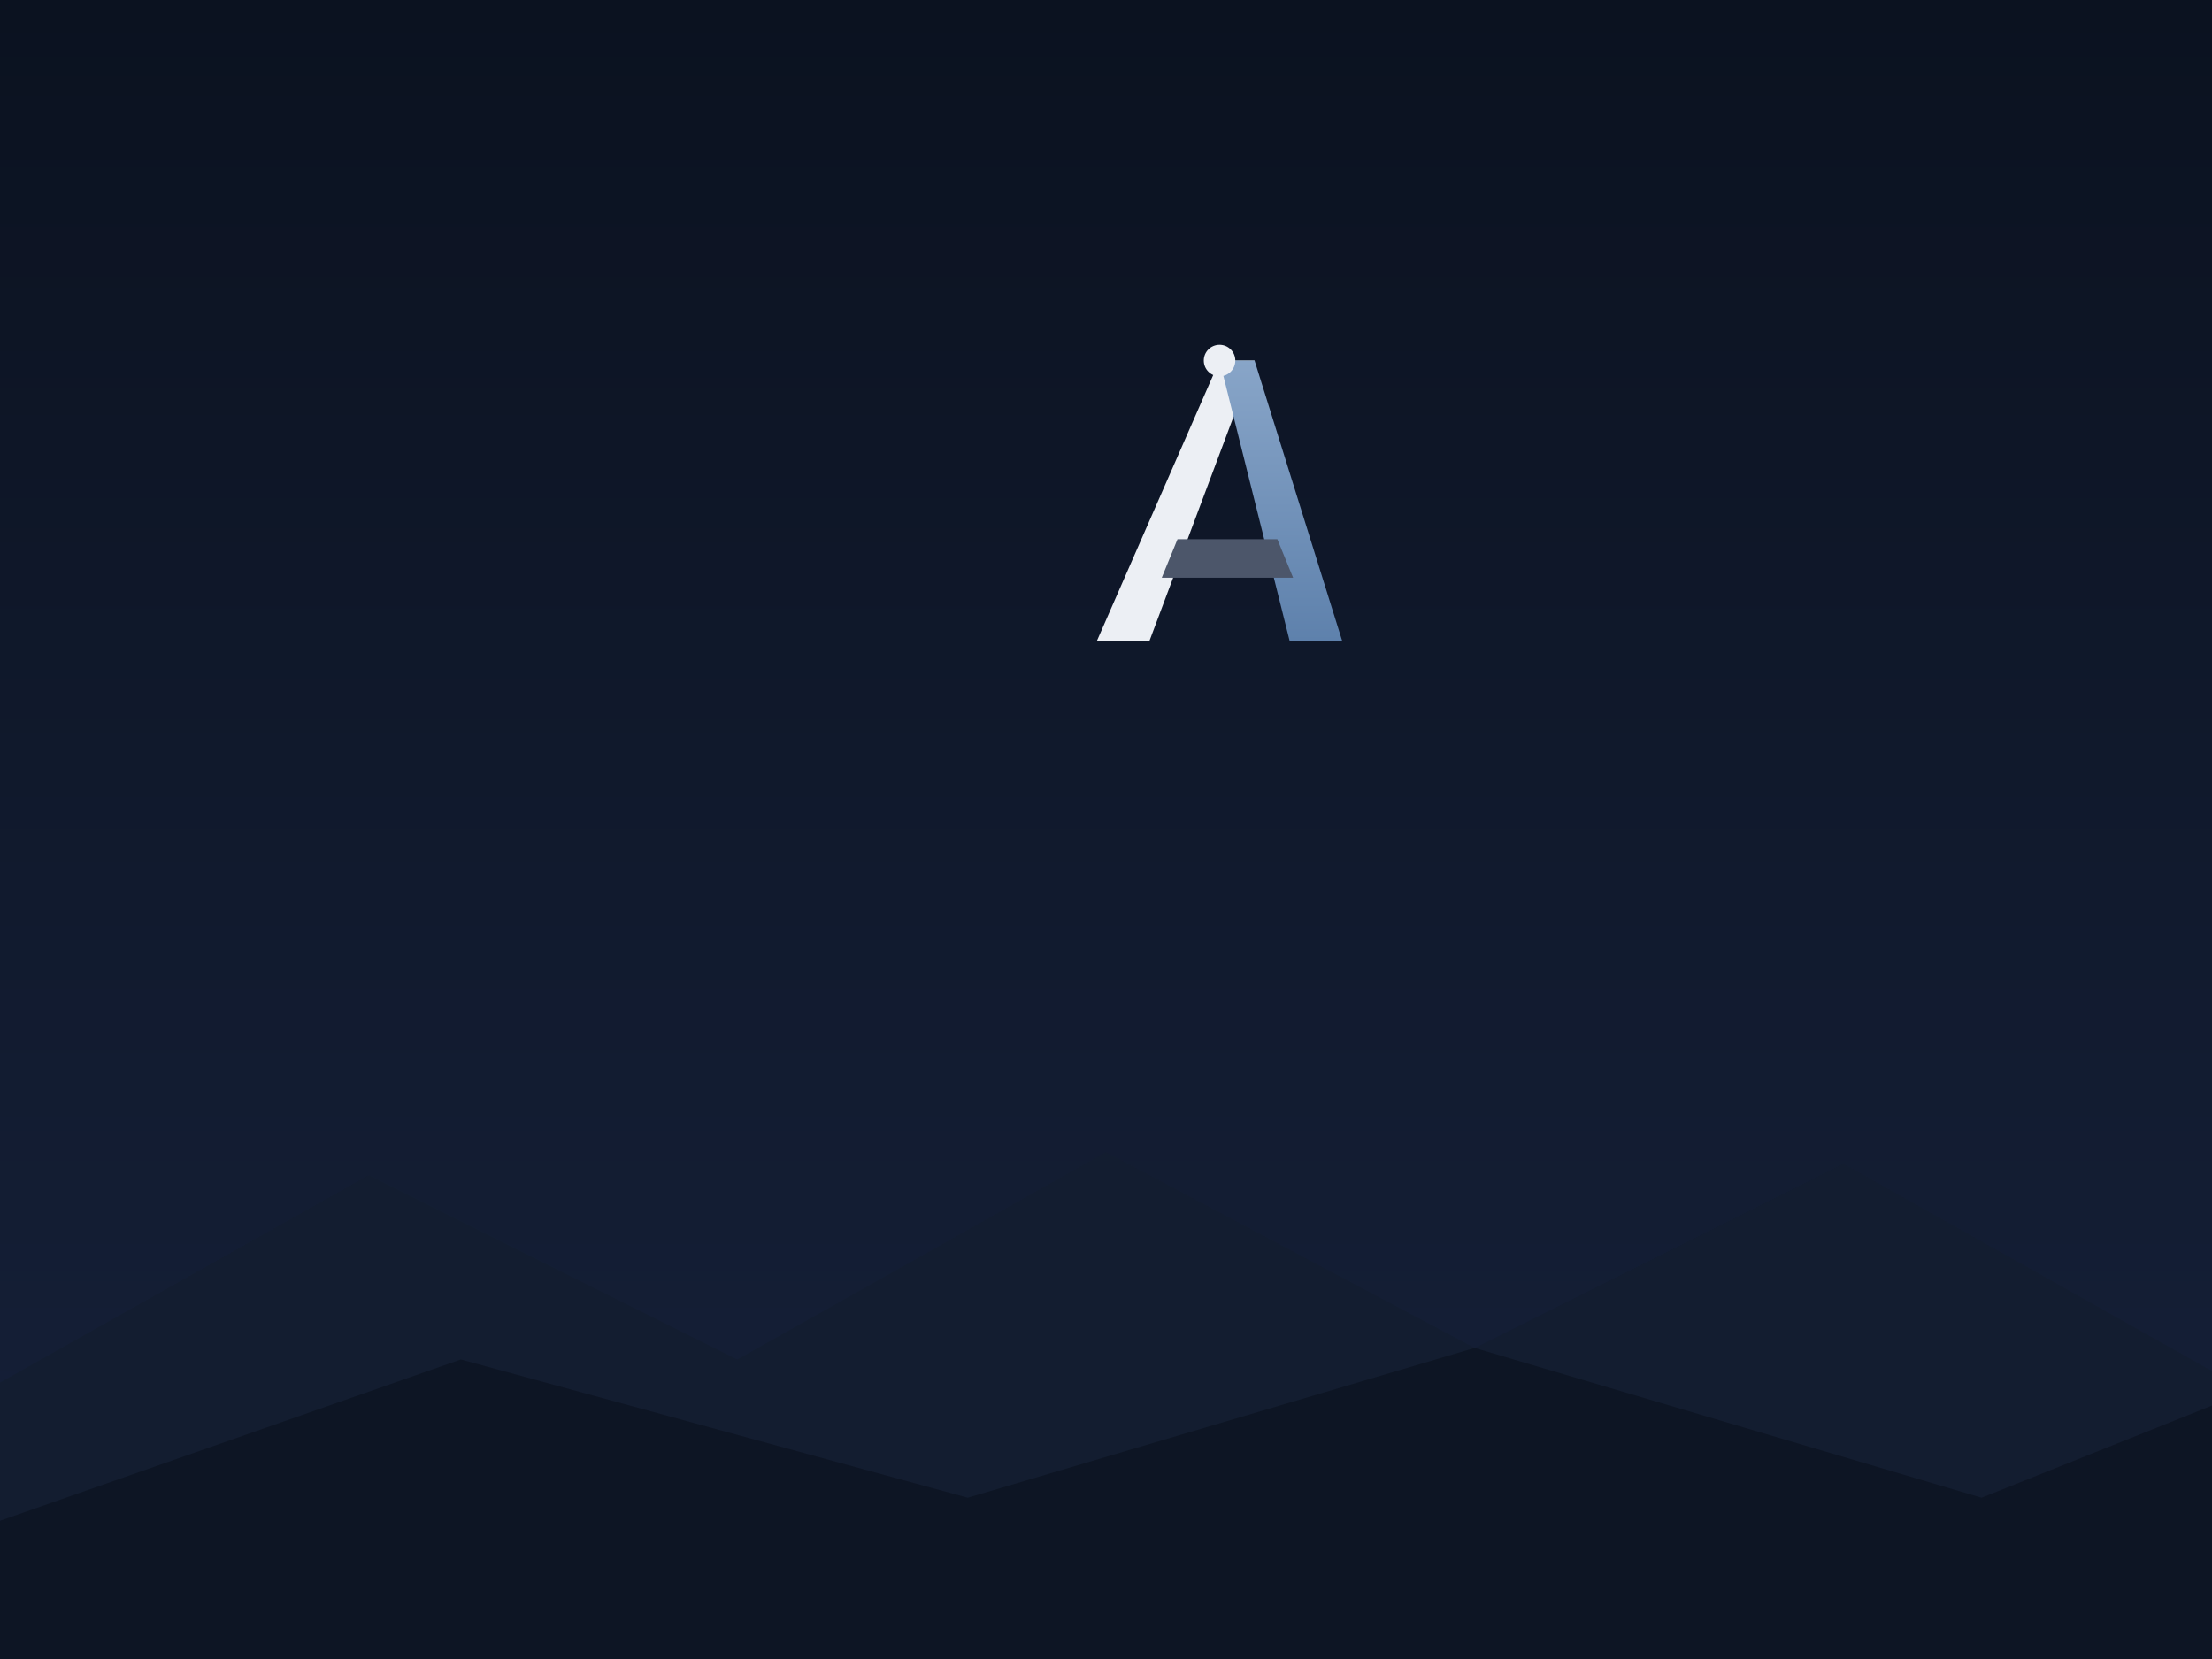
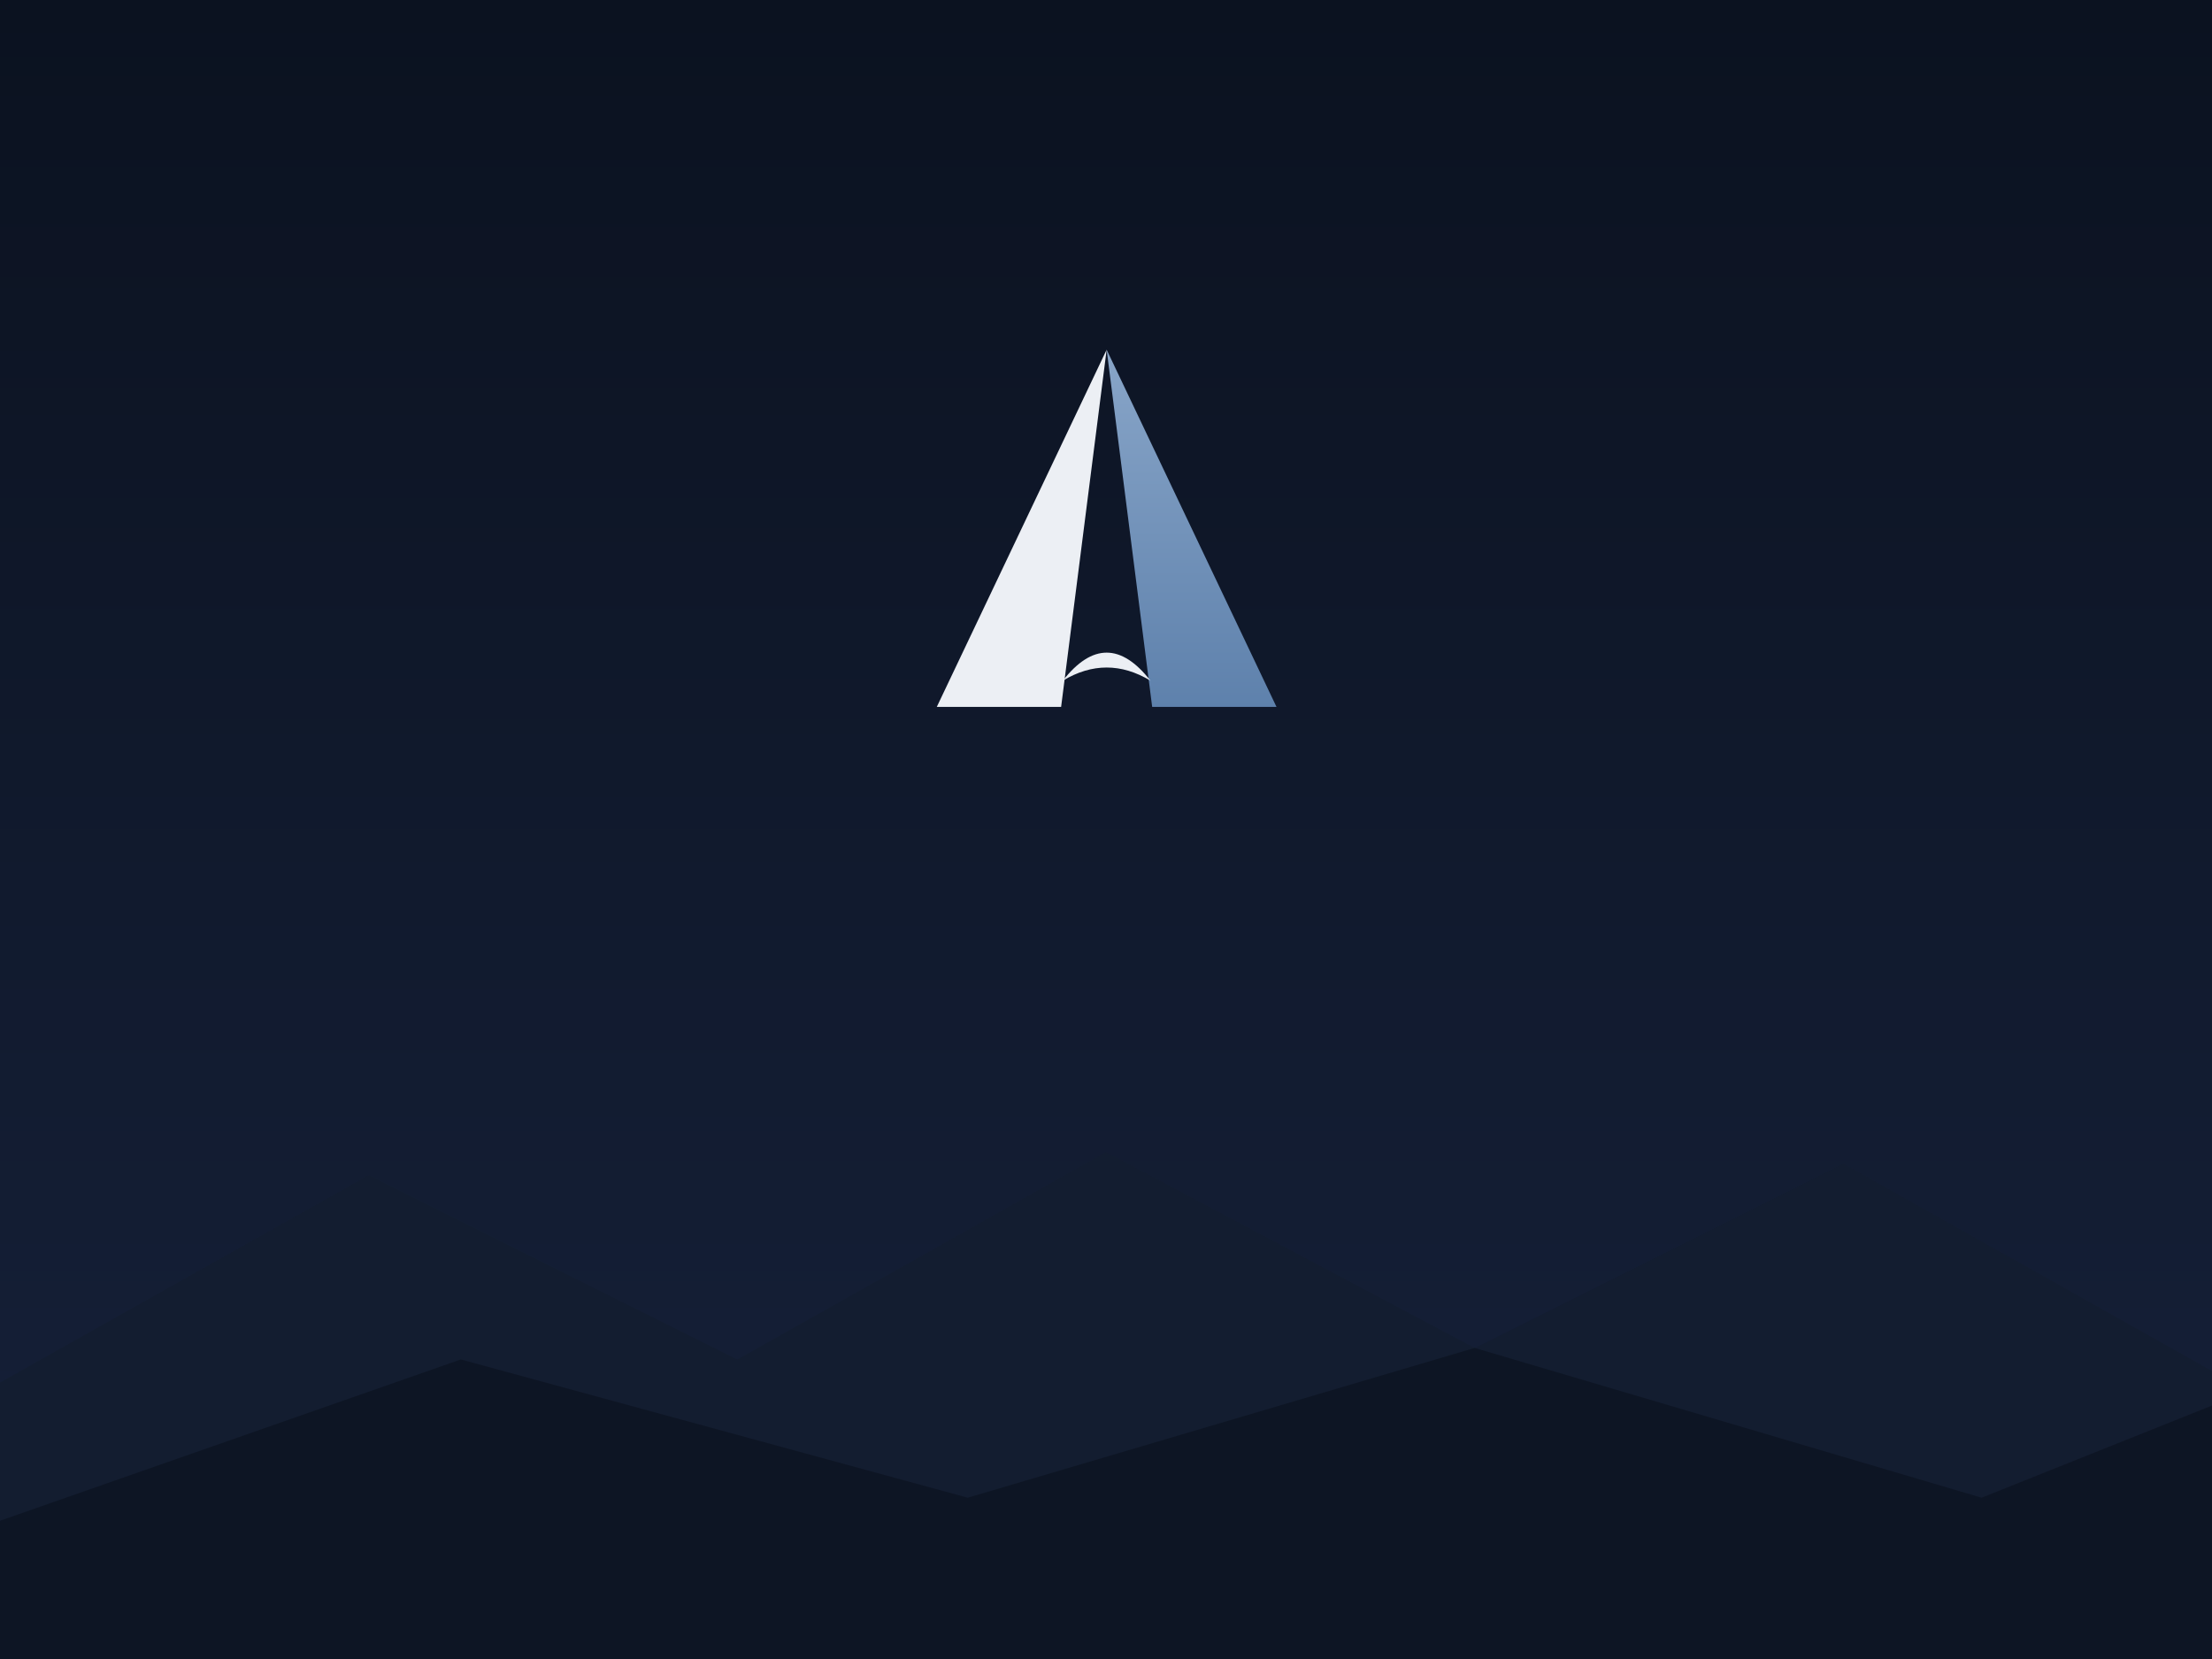
<svg xmlns="http://www.w3.org/2000/svg" width="960" height="720" viewBox="0 0 960 720">
  <defs>
    <linearGradient id="sky" x1="0" y1="0" x2="0" y2="1">
      <stop offset="0" stop-color="#0B1220" />
      <stop offset="1" stop-color="#16213A" />
    </linearGradient>
    <linearGradient id="peak" x1="0" y1="1" x2="0" y2="0">
      <stop offset="0" stop-color="#5E81AC" />
      <stop offset="1" stop-color="#88A5C8" />
    </linearGradient>
  </defs>
  <rect width="960" height="720" fill="url(#sky)" />
-   <g transform="translate(432,120) scale(0.38)" stroke-linejoin="miter">
-     <polygon points="256,96 296,96 176,416 116,416" fill="#ECEFF4" />
-     <polygon points="256,96 296,96 396,416 336,416" fill="url(#peak)" />
-     <polygon points="208,300 322,300 340,344 190,344" fill="#4C566A" />
-     <circle cx="256" cy="96" r="18" fill="#ECEFF4" />
+   <g transform="translate(383,132) scale(0.38)">
+     <polygon points="256,52 62,460 204,460" fill="#ECEFF4" />
+     <polygon points="256,52 450,460 308,460" fill="url(#peak)" />
+     <path d="M206 430 Q256 366 306 430 Q256 400 206 430 Z" fill="#ECEFF4" />
  </g>
  <polygon fill="#131d30" opacity="0.9" points="0,600 160,510 320,590 480,500 640,585 800,505 960,595 960,720 0,720" />
  <polygon fill="#0d1524" points="0,660 200,590 420,650 640,585 860,650 960,610 960,720 0,720" />
</svg>
